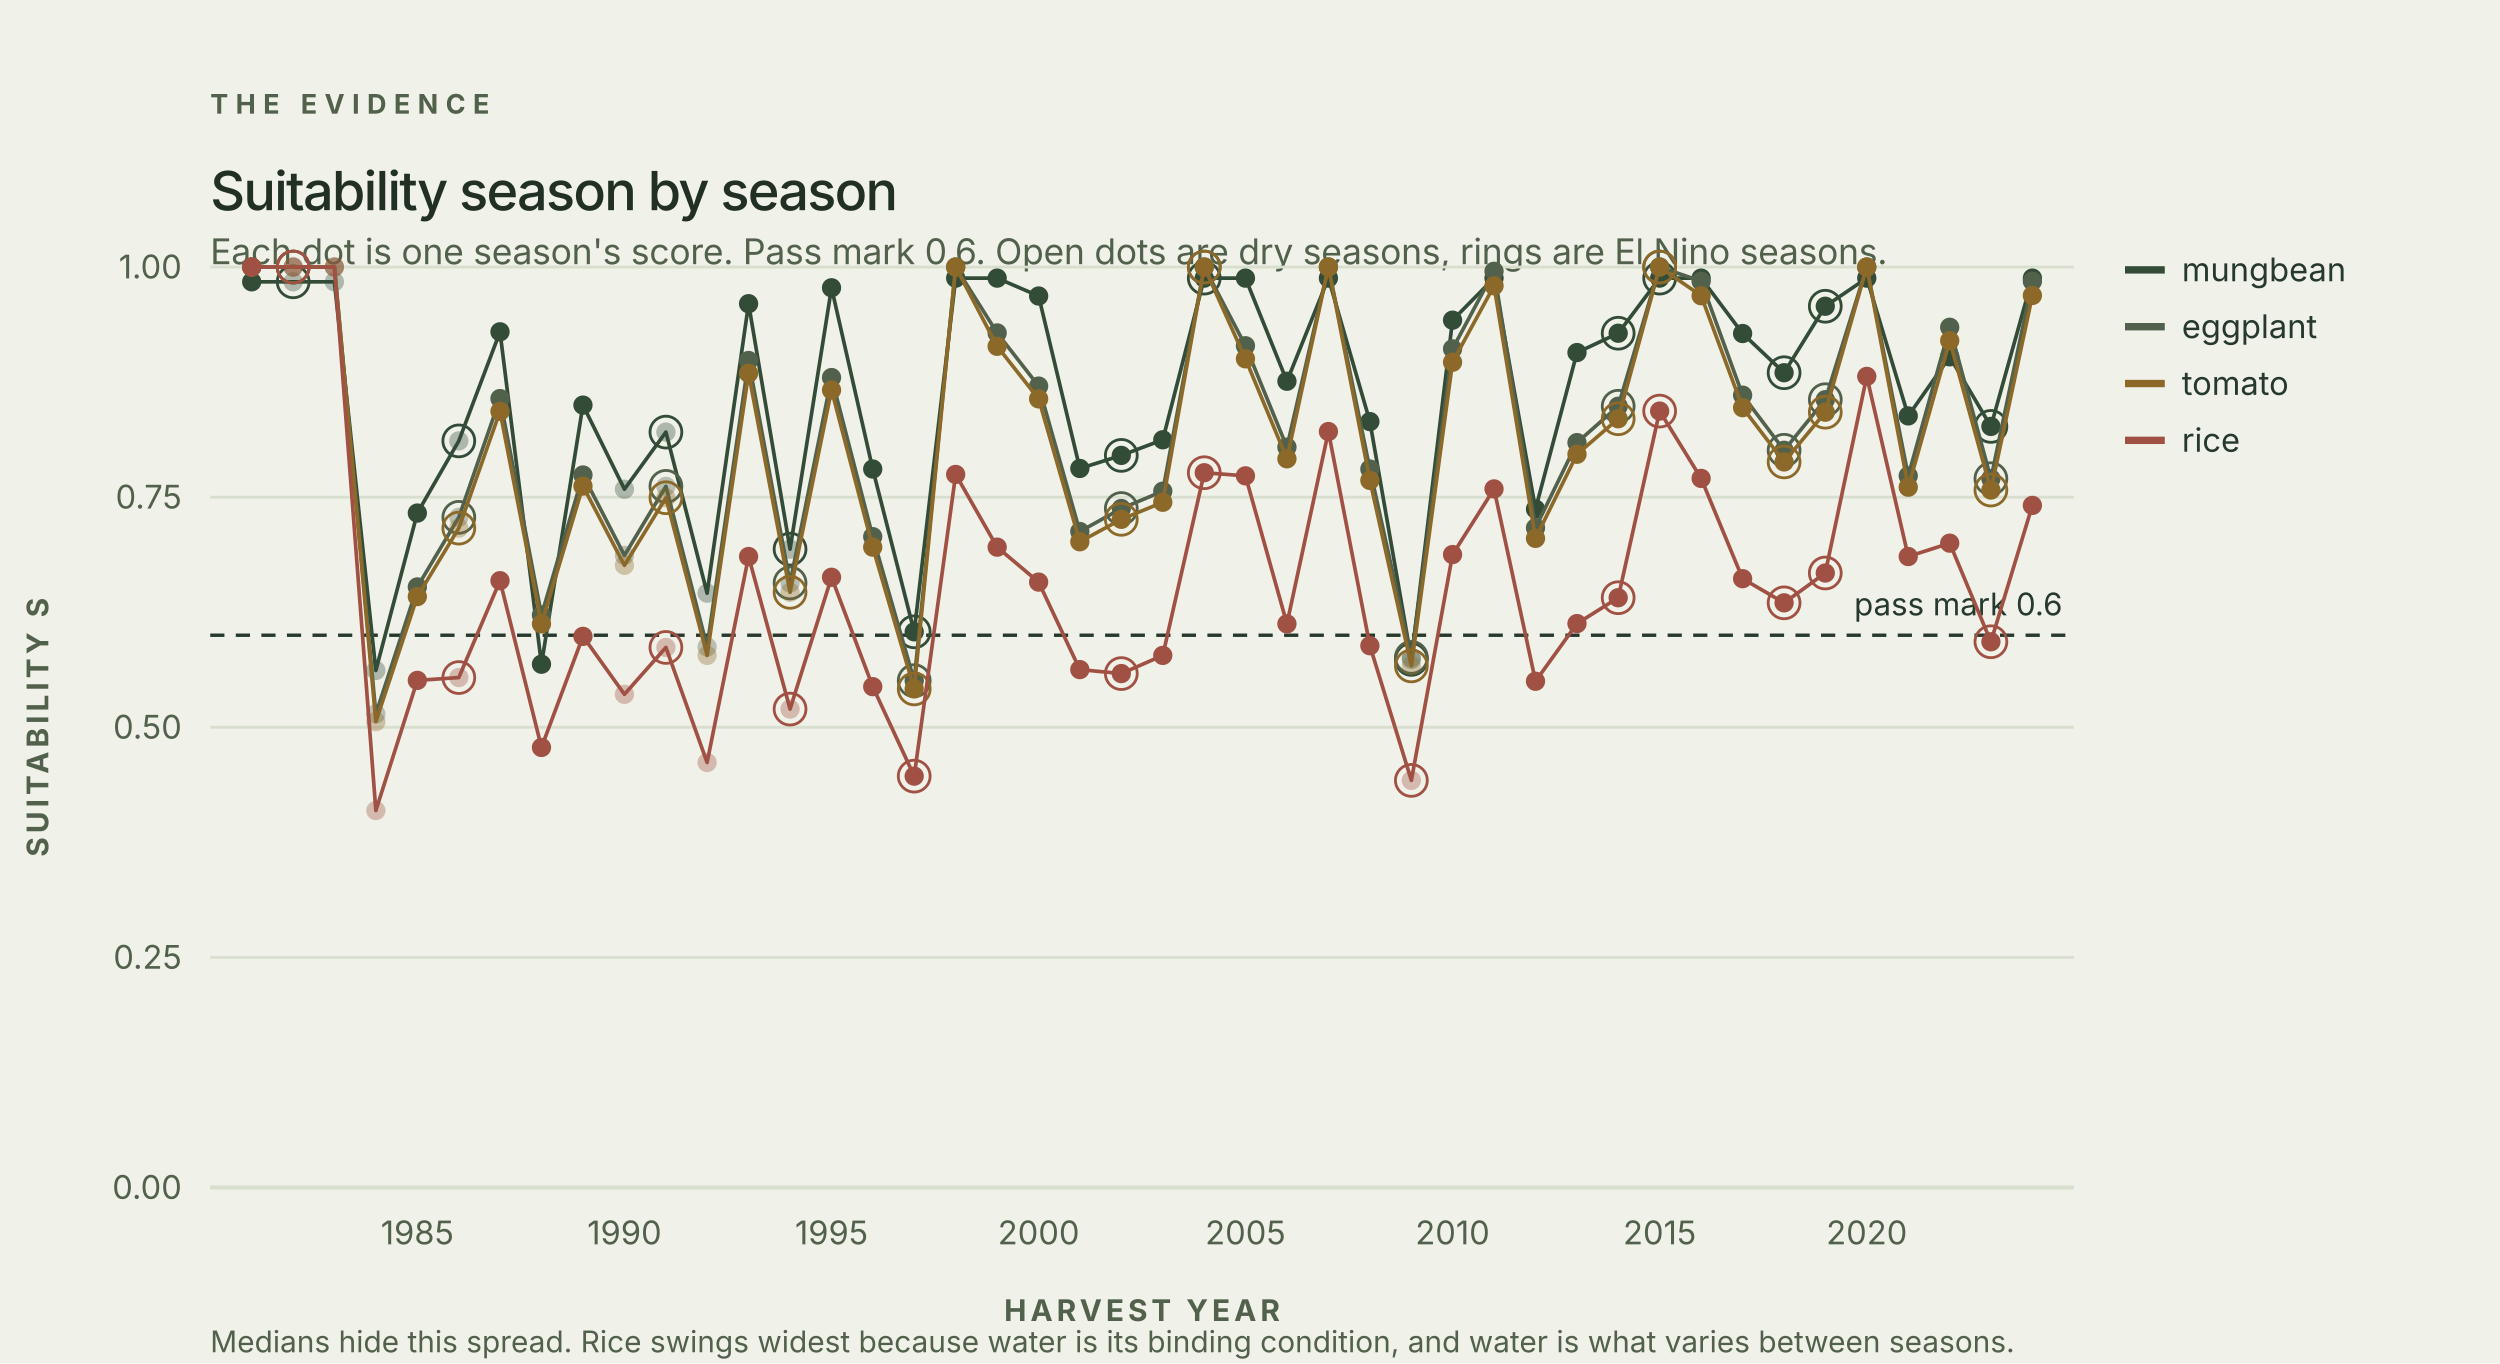
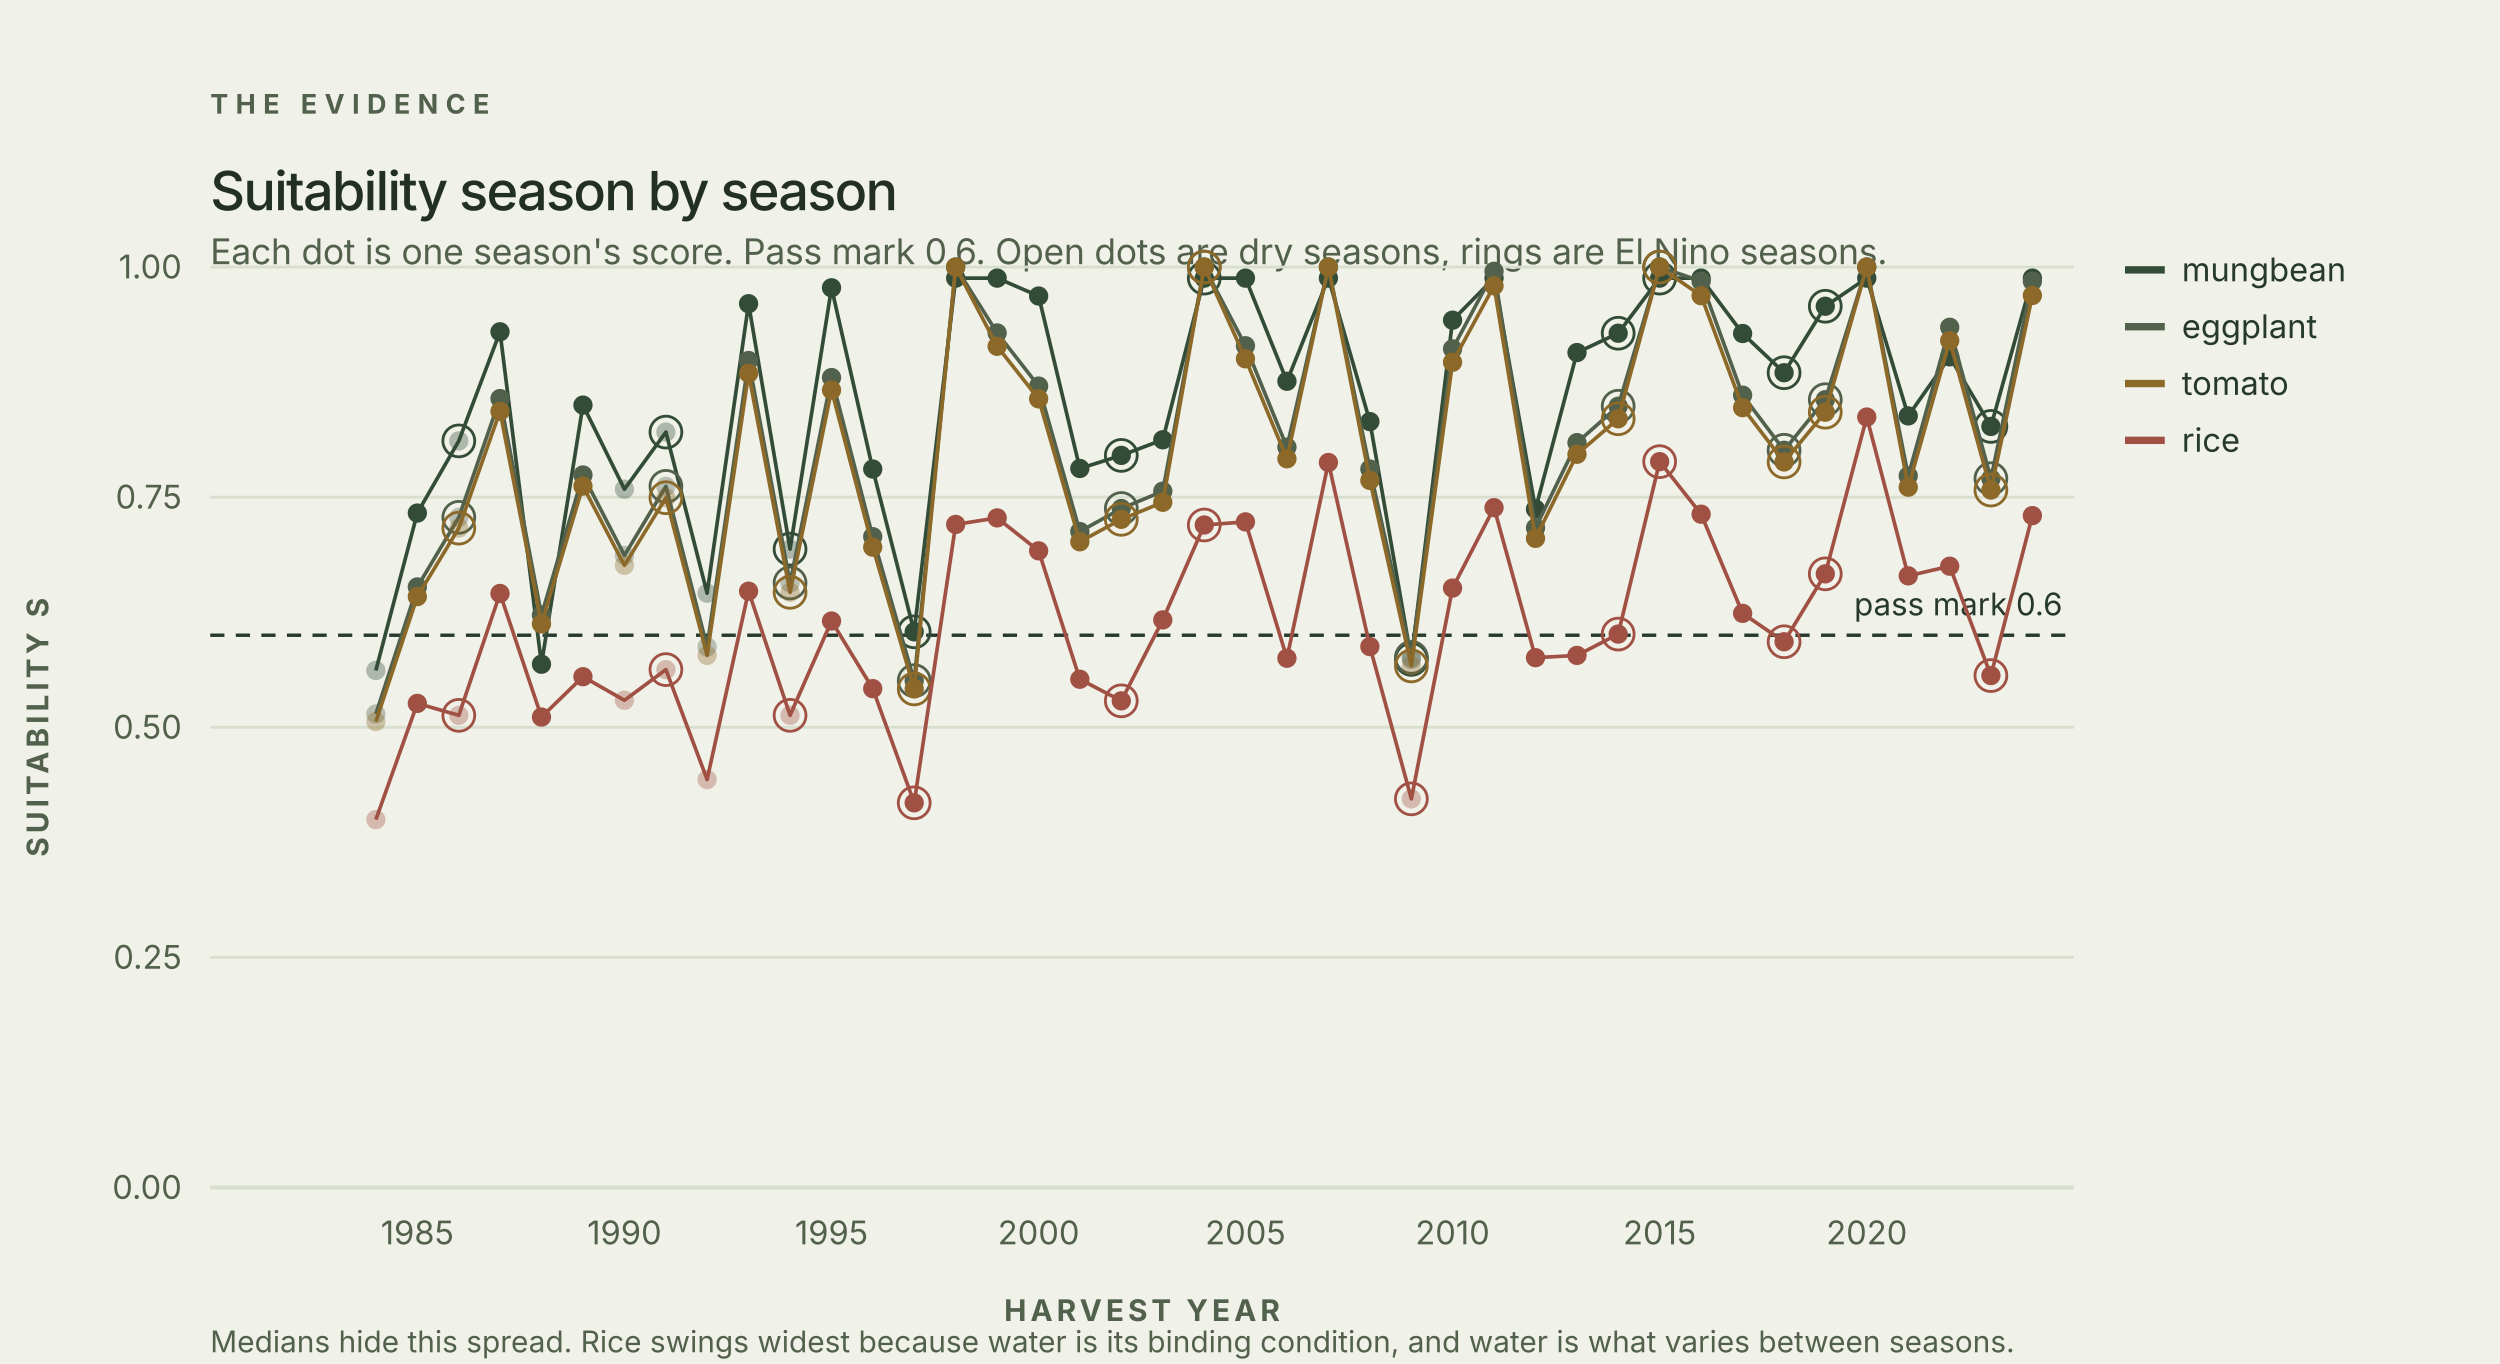
<svg xmlns="http://www.w3.org/2000/svg" width="880" height="480" viewBox="0 0 880 480">
  <rect width="880" height="480" fill="#f0f1e9" />
  <text x="74" y="40" font-size="9.5" font-weight="650" fill="#52614b" font-family="'DM Sans', -apple-system, 'Segoe UI', sans-serif" letter-spacing="2.6">THE EVIDENCE</text>
  <text x="74" y="74" font-size="19" font-weight="550" fill="#223024" font-family="Manrope, 'DM Sans', -apple-system, 'Segoe UI', sans-serif" letter-spacing="-0.6">Suitability season by season</text>
  <text x="74" y="93" font-size="12.5" fill="#52614b" font-family="'DM Sans', -apple-system, 'Segoe UI', sans-serif" letter-spacing="-0.1">Each dot is one season's score. Pass mark 0.6. Open dots are dry seasons, rings are El Nino seasons.</text>
  <line x1="74.0" y1="418.0" x2="730.0" y2="418.0" stroke="#d8dfcf" stroke-width="1.0" />
  <line x1="74.0" y1="337.0" x2="730.0" y2="337.0" stroke="#d8dfcf" stroke-width="1.0" />
  <line x1="74.0" y1="256.0" x2="730.0" y2="256.0" stroke="#d8dfcf" stroke-width="1.0" />
  <line x1="74.0" y1="175.0" x2="730.0" y2="175.0" stroke="#d8dfcf" stroke-width="1.0" />
  <line x1="74.0" y1="94.0" x2="730.0" y2="94.0" stroke="#d8dfcf" stroke-width="1.0" />
  <line x1="74.0" y1="418.0" x2="730.0" y2="418.0" stroke="#d8dfcf" stroke-width="1.4" />
  <text x="64.0" y="422.0" font-size="11.5" fill="#52614b" text-anchor="end" font-weight="400" font-family="'DM Sans', -apple-system, 'Segoe UI', sans-serif">0.00</text>
  <text x="64.0" y="341.0" font-size="11.5" fill="#52614b" text-anchor="end" font-weight="400" font-family="'DM Sans', -apple-system, 'Segoe UI', sans-serif">0.25</text>
  <text x="64.0" y="260.0" font-size="11.5" fill="#52614b" text-anchor="end" font-weight="400" font-family="'DM Sans', -apple-system, 'Segoe UI', sans-serif">0.50</text>
  <text x="64.0" y="179.0" font-size="11.5" fill="#52614b" text-anchor="end" font-weight="400" font-family="'DM Sans', -apple-system, 'Segoe UI', sans-serif">0.75</text>
  <text x="64.0" y="98.0" font-size="11.5" fill="#52614b" text-anchor="end" font-weight="400" font-family="'DM Sans', -apple-system, 'Segoe UI', sans-serif">1.00</text>
  <text x="146.9" y="438.0" font-size="11.5" fill="#52614b" text-anchor="middle" font-weight="400" font-family="'DM Sans', -apple-system, 'Segoe UI', sans-serif">1985</text>
  <text x="219.8" y="438.0" font-size="11.5" fill="#52614b" text-anchor="middle" font-weight="400" font-family="'DM Sans', -apple-system, 'Segoe UI', sans-serif">1990</text>
  <text x="292.7" y="438.0" font-size="11.5" fill="#52614b" text-anchor="middle" font-weight="400" font-family="'DM Sans', -apple-system, 'Segoe UI', sans-serif">1995</text>
  <text x="365.6" y="438.0" font-size="11.5" fill="#52614b" text-anchor="middle" font-weight="400" font-family="'DM Sans', -apple-system, 'Segoe UI', sans-serif">2000</text>
  <text x="438.4" y="438.0" font-size="11.5" fill="#52614b" text-anchor="middle" font-weight="400" font-family="'DM Sans', -apple-system, 'Segoe UI', sans-serif">2005</text>
  <text x="511.3" y="438.0" font-size="11.5" fill="#52614b" text-anchor="middle" font-weight="400" font-family="'DM Sans', -apple-system, 'Segoe UI', sans-serif">2010</text>
  <text x="584.2" y="438.0" font-size="11.5" fill="#52614b" text-anchor="middle" font-weight="400" font-family="'DM Sans', -apple-system, 'Segoe UI', sans-serif">2015</text>
  <text x="657.1" y="438.0" font-size="11.5" fill="#52614b" text-anchor="middle" font-weight="400" font-family="'DM Sans', -apple-system, 'Segoe UI', sans-serif">2020</text>
  <text x="402.0" y="465.0" font-size="10.5" fill="#52614b" text-anchor="middle" font-weight="650" font-family="'DM Sans', -apple-system, 'Segoe UI', sans-serif" letter-spacing="1.4">HARVEST YEAR</text>
  <text x="17.0" y="256.0" font-size="10.5" fill="#52614b" text-anchor="middle" font-weight="650" font-family="'DM Sans', -apple-system, 'Segoe UI', sans-serif" letter-spacing="1.4" transform="rotate(-90 17.0 256.0)">SUITABILITY S</text>
  <line x1="74.0" y1="223.6" x2="730.0" y2="223.6" stroke="#26392c" stroke-width="1.2" stroke-dasharray="5 4" />
  <text x="726.0" y="216.6" font-size="11" fill="#26392c" text-anchor="end" font-weight="400" font-family="'DM Sans', -apple-system, 'Segoe UI', sans-serif">pass mark 0.6</text>
-   <path d="M 88.6 99.2 L 103.2 99.2 L 117.7 99.2 L 132.3 236.0 L 146.9 180.6 L 161.5 155.2 L 176.0 116.8 L 190.6 233.8 L 205.2 142.6 L 219.8 172.2 L 234.4 152.1 L 248.9 208.8 L 263.5 106.9 L 278.1 193.3 L 292.7 101.3 L 307.2 165.1 L 321.8 222.4 L 336.4 97.9 L 351.0 97.9 L 365.6 104.2 L 380.1 164.9 L 394.7 160.3 L 409.3 154.8 L 423.9 97.9 L 438.4 97.9 L 453.0 134.2 L 467.6 97.9 L 482.2 148.4 L 496.8 232.1 L 511.3 112.7 L 525.9 97.9 L 540.5 179.2 L 555.1 124.1 L 569.6 117.3 L 584.2 97.9 L 598.8 97.9 L 613.4 117.4 L 628.0 131.2 L 642.5 107.8 L 657.1 97.9 L 671.7 146.4 L 686.3 125.6 L 700.8 150.1 L 715.4 97.9" fill="none" fill-opacity="1.0" stroke="#334c37" stroke-width="1.3" stroke-linejoin="round" />
-   <circle cx="88.6" cy="99.2" r="3.4" fill="#334c37" fill-opacity="1.0" />
-   <circle cx="103.2" cy="99.2" r="3.4" fill="#334c37" fill-opacity="0.35" />
-   <circle cx="103.2" cy="99.2" r="5.6" fill="none" stroke="#334c37" stroke-width="1" />
-   <circle cx="117.7" cy="99.2" r="3.4" fill="#334c37" fill-opacity="0.35" />
+   <path d="M 132.3 236.0 L 146.9 180.6 L 161.5 155.2 L 176.0 116.8 L 190.6 233.8 L 205.2 142.6 L 219.8 172.2 L 234.4 152.1 L 248.9 208.8 L 263.5 106.9 L 278.1 193.3 L 292.7 101.3 L 307.2 165.1 L 321.8 222.4 L 336.4 97.9 L 351.0 97.9 L 365.6 104.2 L 380.1 164.9 L 394.7 160.3 L 409.3 154.8 L 423.9 97.9 L 438.4 97.9 L 453.0 134.2 L 467.6 97.9 L 482.2 148.4 L 496.8 232.1 L 511.3 112.7 L 525.9 97.9 L 540.5 179.2 L 555.1 124.1 L 569.6 117.3 L 584.2 97.9 L 598.8 97.9 L 613.4 117.4 L 628.0 131.2 L 642.5 107.8 L 657.1 97.9 L 671.7 146.4 L 686.3 125.6 L 700.8 150.1 L 715.4 97.9" fill="none" fill-opacity="1.0" stroke="#334c37" stroke-width="1.3" stroke-linejoin="round" />
  <circle cx="132.3" cy="236.0" r="3.4" fill="#334c37" fill-opacity="0.35" />
  <circle cx="146.9" cy="180.6" r="3.4" fill="#334c37" fill-opacity="1.0" />
  <circle cx="161.5" cy="155.2" r="3.4" fill="#334c37" fill-opacity="0.35" />
  <circle cx="161.5" cy="155.2" r="5.6" fill="none" stroke="#334c37" stroke-width="1" />
  <circle cx="176.0" cy="116.8" r="3.4" fill="#334c37" fill-opacity="1.0" />
  <circle cx="190.6" cy="233.8" r="3.4" fill="#334c37" fill-opacity="1.0" />
  <circle cx="205.2" cy="142.6" r="3.4" fill="#334c37" fill-opacity="1.0" />
  <circle cx="219.8" cy="172.2" r="3.4" fill="#334c37" fill-opacity="0.35" />
  <circle cx="234.4" cy="152.1" r="3.4" fill="#334c37" fill-opacity="0.35" />
  <circle cx="234.4" cy="152.1" r="5.6" fill="none" stroke="#334c37" stroke-width="1" />
  <circle cx="248.9" cy="208.8" r="3.4" fill="#334c37" fill-opacity="0.35" />
  <circle cx="263.5" cy="106.9" r="3.4" fill="#334c37" fill-opacity="1.0" />
  <circle cx="278.1" cy="193.3" r="3.4" fill="#334c37" fill-opacity="0.35" />
  <circle cx="278.1" cy="193.3" r="5.6" fill="none" stroke="#334c37" stroke-width="1" />
  <circle cx="292.7" cy="101.3" r="3.4" fill="#334c37" fill-opacity="1.0" />
  <circle cx="307.2" cy="165.1" r="3.4" fill="#334c37" fill-opacity="1.0" />
  <circle cx="321.8" cy="222.4" r="3.4" fill="#334c37" fill-opacity="1.0" />
  <circle cx="321.8" cy="222.4" r="5.6" fill="none" stroke="#334c37" stroke-width="1" />
  <circle cx="336.4" cy="97.9" r="3.4" fill="#334c37" fill-opacity="1.0" />
  <circle cx="351.0" cy="97.9" r="3.4" fill="#334c37" fill-opacity="1.0" />
  <circle cx="365.6" cy="104.2" r="3.4" fill="#334c37" fill-opacity="1.0" />
  <circle cx="380.1" cy="164.9" r="3.4" fill="#334c37" fill-opacity="1.0" />
  <circle cx="394.7" cy="160.3" r="3.4" fill="#334c37" fill-opacity="1.0" />
  <circle cx="394.7" cy="160.3" r="5.6" fill="none" stroke="#334c37" stroke-width="1" />
  <circle cx="409.3" cy="154.8" r="3.4" fill="#334c37" fill-opacity="1.0" />
  <circle cx="423.9" cy="97.9" r="3.4" fill="#334c37" fill-opacity="1.0" />
  <circle cx="423.9" cy="97.9" r="5.6" fill="none" stroke="#334c37" stroke-width="1" />
  <circle cx="438.4" cy="97.9" r="3.4" fill="#334c37" fill-opacity="1.0" />
  <circle cx="453.0" cy="134.2" r="3.4" fill="#334c37" fill-opacity="1.0" />
  <circle cx="467.6" cy="97.9" r="3.4" fill="#334c37" fill-opacity="1.0" />
  <circle cx="482.2" cy="148.4" r="3.4" fill="#334c37" fill-opacity="1.0" />
  <circle cx="496.8" cy="232.1" r="3.4" fill="#334c37" fill-opacity="0.35" />
  <circle cx="496.8" cy="232.1" r="5.6" fill="none" stroke="#334c37" stroke-width="1" />
  <circle cx="511.3" cy="112.7" r="3.4" fill="#334c37" fill-opacity="1.0" />
  <circle cx="525.9" cy="97.9" r="3.4" fill="#334c37" fill-opacity="1.0" />
  <circle cx="540.5" cy="179.2" r="3.4" fill="#334c37" fill-opacity="1.0" />
  <circle cx="555.1" cy="124.1" r="3.4" fill="#334c37" fill-opacity="1.0" />
  <circle cx="569.6" cy="117.3" r="3.4" fill="#334c37" fill-opacity="1.0" />
  <circle cx="569.6" cy="117.3" r="5.6" fill="none" stroke="#334c37" stroke-width="1" />
  <circle cx="584.2" cy="97.9" r="3.4" fill="#334c37" fill-opacity="1.0" />
  <circle cx="584.2" cy="97.9" r="5.6" fill="none" stroke="#334c37" stroke-width="1" />
  <circle cx="598.8" cy="97.9" r="3.4" fill="#334c37" fill-opacity="1.0" />
  <circle cx="613.4" cy="117.4" r="3.4" fill="#334c37" fill-opacity="1.0" />
  <circle cx="628.0" cy="131.2" r="3.4" fill="#334c37" fill-opacity="1.0" />
  <circle cx="628.0" cy="131.2" r="5.6" fill="none" stroke="#334c37" stroke-width="1" />
  <circle cx="642.5" cy="107.8" r="3.4" fill="#334c37" fill-opacity="1.0" />
  <circle cx="642.5" cy="107.8" r="5.6" fill="none" stroke="#334c37" stroke-width="1" />
  <circle cx="657.1" cy="97.9" r="3.4" fill="#334c37" fill-opacity="1.0" />
  <circle cx="671.7" cy="146.4" r="3.4" fill="#334c37" fill-opacity="1.0" />
  <circle cx="686.3" cy="125.6" r="3.4" fill="#334c37" fill-opacity="1.0" />
  <circle cx="700.8" cy="150.1" r="3.4" fill="#334c37" fill-opacity="1.0" />
  <circle cx="700.8" cy="150.1" r="5.6" fill="none" stroke="#334c37" stroke-width="1" />
  <circle cx="715.4" cy="97.9" r="3.4" fill="#334c37" fill-opacity="1.0" />
-   <path d="M 88.6 94.0 L 103.2 94.0 L 117.7 94.0 L 132.3 251.3 L 146.9 206.6 L 161.5 182.1 L 176.0 140.3 L 190.6 216.5 L 205.2 167.2 L 219.8 195.5 L 234.4 171.2 L 248.9 227.7 L 263.5 126.9 L 278.1 205.2 L 292.7 132.9 L 307.2 188.9 L 321.8 239.6 L 336.4 94.0 L 351.0 117.2 L 365.6 135.9 L 380.1 187.1 L 394.7 179.0 L 409.3 172.9 L 423.9 94.0 L 438.4 121.7 L 453.0 157.4 L 467.6 94.0 L 482.2 165.1 L 496.8 231.4 L 511.3 122.8 L 525.9 95.5 L 540.5 185.8 L 555.1 155.8 L 569.6 143.0 L 584.2 94.0 L 598.8 99.0 L 613.4 139.1 L 628.0 158.5 L 642.5 140.7 L 657.1 94.0 L 671.7 167.5 L 686.3 115.2 L 700.8 168.5 L 715.4 99.0" fill="none" fill-opacity="1.0" stroke="#52614b" stroke-width="1.3" stroke-linejoin="round" />
-   <circle cx="88.6" cy="94.0" r="3.4" fill="#52614b" fill-opacity="1.0" />
-   <circle cx="103.2" cy="94.0" r="3.4" fill="#52614b" fill-opacity="0.35" />
-   <circle cx="103.2" cy="94.0" r="5.6" fill="none" stroke="#52614b" stroke-width="1" />
-   <circle cx="117.7" cy="94.0" r="3.4" fill="#52614b" fill-opacity="0.35" />
+   <path d="M 132.3 251.3 L 146.9 206.6 L 161.5 182.1 L 176.0 140.3 L 190.6 216.5 L 205.2 167.2 L 219.8 195.5 L 234.4 171.2 L 248.9 227.7 L 263.5 126.9 L 278.1 205.2 L 292.7 132.9 L 307.2 188.9 L 321.8 239.6 L 336.4 94.0 L 351.0 117.2 L 365.6 135.9 L 380.1 187.1 L 394.7 179.0 L 409.3 172.9 L 423.9 94.0 L 438.4 121.7 L 453.0 157.4 L 467.6 94.0 L 482.2 165.1 L 496.8 231.4 L 511.3 122.8 L 525.9 95.5 L 540.5 185.8 L 555.1 155.8 L 569.6 143.0 L 584.2 94.0 L 598.8 99.0 L 613.4 139.1 L 628.0 158.5 L 642.5 140.7 L 657.1 94.0 L 671.7 167.5 L 686.3 115.2 L 700.8 168.5 L 715.4 99.0" fill="none" fill-opacity="1.0" stroke="#52614b" stroke-width="1.3" stroke-linejoin="round" />
  <circle cx="132.3" cy="251.3" r="3.4" fill="#52614b" fill-opacity="0.35" />
  <circle cx="146.9" cy="206.6" r="3.4" fill="#52614b" fill-opacity="1.0" />
  <circle cx="161.5" cy="182.1" r="3.4" fill="#52614b" fill-opacity="0.35" />
  <circle cx="161.5" cy="182.1" r="5.6" fill="none" stroke="#52614b" stroke-width="1" />
  <circle cx="176.0" cy="140.3" r="3.4" fill="#52614b" fill-opacity="1.0" />
  <circle cx="190.6" cy="216.5" r="3.4" fill="#52614b" fill-opacity="1.0" />
  <circle cx="205.2" cy="167.2" r="3.4" fill="#52614b" fill-opacity="1.0" />
  <circle cx="219.8" cy="195.5" r="3.4" fill="#52614b" fill-opacity="0.35" />
  <circle cx="234.4" cy="171.2" r="3.4" fill="#52614b" fill-opacity="0.35" />
  <circle cx="234.4" cy="171.2" r="5.6" fill="none" stroke="#52614b" stroke-width="1" />
  <circle cx="248.9" cy="227.7" r="3.4" fill="#52614b" fill-opacity="0.35" />
  <circle cx="263.5" cy="126.9" r="3.4" fill="#52614b" fill-opacity="1.0" />
  <circle cx="278.1" cy="205.2" r="3.4" fill="#52614b" fill-opacity="0.35" />
  <circle cx="278.1" cy="205.2" r="5.6" fill="none" stroke="#52614b" stroke-width="1" />
  <circle cx="292.7" cy="132.9" r="3.4" fill="#52614b" fill-opacity="1.0" />
  <circle cx="307.2" cy="188.9" r="3.4" fill="#52614b" fill-opacity="1.0" />
  <circle cx="321.8" cy="239.6" r="3.4" fill="#52614b" fill-opacity="1.0" />
  <circle cx="321.8" cy="239.6" r="5.6" fill="none" stroke="#52614b" stroke-width="1" />
  <circle cx="336.4" cy="94.0" r="3.4" fill="#52614b" fill-opacity="1.0" />
  <circle cx="351.0" cy="117.2" r="3.4" fill="#52614b" fill-opacity="1.0" />
  <circle cx="365.6" cy="135.9" r="3.4" fill="#52614b" fill-opacity="1.0" />
  <circle cx="380.1" cy="187.1" r="3.4" fill="#52614b" fill-opacity="1.0" />
  <circle cx="394.7" cy="179.0" r="3.4" fill="#52614b" fill-opacity="1.0" />
  <circle cx="394.7" cy="179.0" r="5.6" fill="none" stroke="#52614b" stroke-width="1" />
  <circle cx="409.3" cy="172.9" r="3.4" fill="#52614b" fill-opacity="1.0" />
  <circle cx="423.9" cy="94.0" r="3.4" fill="#52614b" fill-opacity="1.0" />
  <circle cx="423.9" cy="94.0" r="5.6" fill="none" stroke="#52614b" stroke-width="1" />
  <circle cx="438.4" cy="121.7" r="3.4" fill="#52614b" fill-opacity="1.0" />
  <circle cx="453.0" cy="157.4" r="3.4" fill="#52614b" fill-opacity="1.0" />
  <circle cx="467.6" cy="94.0" r="3.4" fill="#52614b" fill-opacity="1.0" />
  <circle cx="482.2" cy="165.1" r="3.4" fill="#52614b" fill-opacity="1.0" />
  <circle cx="496.8" cy="231.4" r="3.4" fill="#52614b" fill-opacity="0.35" />
  <circle cx="496.8" cy="231.4" r="5.6" fill="none" stroke="#52614b" stroke-width="1" />
  <circle cx="511.3" cy="122.8" r="3.4" fill="#52614b" fill-opacity="1.0" />
  <circle cx="525.9" cy="95.5" r="3.4" fill="#52614b" fill-opacity="1.0" />
  <circle cx="540.5" cy="185.8" r="3.4" fill="#52614b" fill-opacity="1.0" />
  <circle cx="555.1" cy="155.8" r="3.4" fill="#52614b" fill-opacity="1.0" />
  <circle cx="569.6" cy="143.0" r="3.4" fill="#52614b" fill-opacity="1.0" />
  <circle cx="569.6" cy="143.0" r="5.6" fill="none" stroke="#52614b" stroke-width="1" />
  <circle cx="584.2" cy="94.0" r="3.4" fill="#52614b" fill-opacity="1.0" />
  <circle cx="584.2" cy="94.0" r="5.6" fill="none" stroke="#52614b" stroke-width="1" />
  <circle cx="598.8" cy="99.0" r="3.4" fill="#52614b" fill-opacity="1.0" />
  <circle cx="613.4" cy="139.1" r="3.4" fill="#52614b" fill-opacity="1.0" />
  <circle cx="628.0" cy="158.5" r="3.4" fill="#52614b" fill-opacity="1.0" />
  <circle cx="628.0" cy="158.5" r="5.6" fill="none" stroke="#52614b" stroke-width="1" />
  <circle cx="642.5" cy="140.7" r="3.4" fill="#52614b" fill-opacity="1.0" />
  <circle cx="642.5" cy="140.7" r="5.6" fill="none" stroke="#52614b" stroke-width="1" />
  <circle cx="657.1" cy="94.0" r="3.4" fill="#52614b" fill-opacity="1.0" />
  <circle cx="671.7" cy="167.5" r="3.4" fill="#52614b" fill-opacity="1.0" />
  <circle cx="686.3" cy="115.2" r="3.4" fill="#52614b" fill-opacity="1.0" />
  <circle cx="700.8" cy="168.5" r="3.4" fill="#52614b" fill-opacity="1.0" />
  <circle cx="700.8" cy="168.5" r="5.6" fill="none" stroke="#52614b" stroke-width="1" />
  <circle cx="715.4" cy="99.0" r="3.4" fill="#52614b" fill-opacity="1.0" />
-   <path d="M 88.6 94.0 L 103.2 94.0 L 117.7 94.0 L 132.3 254.0 L 146.9 210.0 L 161.5 185.9 L 176.0 144.8 L 190.6 219.6 L 205.2 171.1 L 219.8 199.0 L 234.4 175.2 L 248.9 230.7 L 263.5 131.4 L 278.1 208.5 L 292.7 137.3 L 307.2 192.6 L 321.8 242.5 L 336.4 94.0 L 351.0 121.9 L 365.6 140.4 L 380.1 190.7 L 394.7 182.8 L 409.3 176.8 L 423.9 94.0 L 438.4 126.3 L 453.0 161.5 L 467.6 94.0 L 482.2 169.1 L 496.8 234.4 L 511.3 127.5 L 525.9 100.6 L 540.5 189.5 L 555.1 159.9 L 569.6 147.4 L 584.2 94.0 L 598.8 104.1 L 613.4 143.5 L 628.0 162.6 L 642.5 145.1 L 657.1 94.0 L 671.7 171.5 L 686.3 119.9 L 700.8 172.5 L 715.4 104.0" fill="none" fill-opacity="1.0" stroke="#8c6928" stroke-width="1.3" stroke-linejoin="round" />
-   <circle cx="88.6" cy="94.0" r="3.4" fill="#8c6928" fill-opacity="1.0" />
-   <circle cx="103.2" cy="94.0" r="3.4" fill="#8c6928" fill-opacity="0.35" />
-   <circle cx="103.2" cy="94.0" r="5.6" fill="none" stroke="#8c6928" stroke-width="1" />
-   <circle cx="117.7" cy="94.0" r="3.4" fill="#8c6928" fill-opacity="0.35" />
+   <path d="M 132.3 254.0 L 146.9 210.0 L 161.5 185.9 L 176.0 144.8 L 190.6 219.6 L 205.2 171.1 L 219.8 199.0 L 234.4 175.2 L 248.9 230.7 L 263.5 131.4 L 278.1 208.5 L 292.7 137.3 L 307.2 192.6 L 321.8 242.5 L 336.4 94.0 L 351.0 121.9 L 365.6 140.4 L 380.1 190.7 L 394.7 182.8 L 409.3 176.8 L 423.9 94.0 L 438.4 126.3 L 453.0 161.5 L 467.6 94.0 L 482.2 169.1 L 496.8 234.4 L 511.3 127.5 L 525.9 100.6 L 540.5 189.5 L 555.1 159.9 L 569.6 147.4 L 584.2 94.0 L 598.8 104.1 L 613.4 143.5 L 628.0 162.6 L 642.5 145.1 L 657.1 94.0 L 671.7 171.5 L 686.3 119.9 L 700.8 172.5 L 715.4 104.0" fill="none" fill-opacity="1.0" stroke="#8c6928" stroke-width="1.3" stroke-linejoin="round" />
  <circle cx="132.3" cy="254.0" r="3.4" fill="#8c6928" fill-opacity="0.35" />
  <circle cx="146.9" cy="210.0" r="3.4" fill="#8c6928" fill-opacity="1.0" />
  <circle cx="161.5" cy="185.9" r="3.4" fill="#8c6928" fill-opacity="0.35" />
  <circle cx="161.5" cy="185.9" r="5.6" fill="none" stroke="#8c6928" stroke-width="1" />
  <circle cx="176.0" cy="144.8" r="3.4" fill="#8c6928" fill-opacity="1.0" />
  <circle cx="190.6" cy="219.6" r="3.4" fill="#8c6928" fill-opacity="1.0" />
  <circle cx="205.2" cy="171.1" r="3.4" fill="#8c6928" fill-opacity="1.0" />
  <circle cx="219.8" cy="199.0" r="3.4" fill="#8c6928" fill-opacity="0.35" />
  <circle cx="234.4" cy="175.2" r="3.4" fill="#8c6928" fill-opacity="0.35" />
  <circle cx="234.4" cy="175.2" r="5.6" fill="none" stroke="#8c6928" stroke-width="1" />
  <circle cx="248.9" cy="230.7" r="3.4" fill="#8c6928" fill-opacity="0.35" />
  <circle cx="263.5" cy="131.4" r="3.4" fill="#8c6928" fill-opacity="1.0" />
  <circle cx="278.1" cy="208.5" r="3.4" fill="#8c6928" fill-opacity="0.35" />
  <circle cx="278.1" cy="208.5" r="5.6" fill="none" stroke="#8c6928" stroke-width="1" />
  <circle cx="292.7" cy="137.3" r="3.4" fill="#8c6928" fill-opacity="1.0" />
  <circle cx="307.2" cy="192.6" r="3.4" fill="#8c6928" fill-opacity="1.0" />
  <circle cx="321.8" cy="242.5" r="3.4" fill="#8c6928" fill-opacity="1.0" />
  <circle cx="321.8" cy="242.5" r="5.6" fill="none" stroke="#8c6928" stroke-width="1" />
  <circle cx="336.4" cy="94.0" r="3.4" fill="#8c6928" fill-opacity="1.0" />
  <circle cx="351.0" cy="121.9" r="3.4" fill="#8c6928" fill-opacity="1.0" />
  <circle cx="365.6" cy="140.4" r="3.4" fill="#8c6928" fill-opacity="1.0" />
  <circle cx="380.1" cy="190.7" r="3.4" fill="#8c6928" fill-opacity="1.0" />
  <circle cx="394.7" cy="182.8" r="3.4" fill="#8c6928" fill-opacity="1.0" />
  <circle cx="394.7" cy="182.8" r="5.6" fill="none" stroke="#8c6928" stroke-width="1" />
  <circle cx="409.3" cy="176.8" r="3.4" fill="#8c6928" fill-opacity="1.0" />
  <circle cx="423.9" cy="94.0" r="3.4" fill="#8c6928" fill-opacity="1.0" />
  <circle cx="423.9" cy="94.0" r="5.6" fill="none" stroke="#8c6928" stroke-width="1" />
  <circle cx="438.4" cy="126.3" r="3.4" fill="#8c6928" fill-opacity="1.0" />
  <circle cx="453.0" cy="161.5" r="3.4" fill="#8c6928" fill-opacity="1.0" />
  <circle cx="467.6" cy="94.0" r="3.4" fill="#8c6928" fill-opacity="1.0" />
  <circle cx="482.2" cy="169.1" r="3.4" fill="#8c6928" fill-opacity="1.0" />
  <circle cx="496.8" cy="234.4" r="3.4" fill="#8c6928" fill-opacity="0.35" />
  <circle cx="496.8" cy="234.4" r="5.6" fill="none" stroke="#8c6928" stroke-width="1" />
  <circle cx="511.3" cy="127.5" r="3.4" fill="#8c6928" fill-opacity="1.0" />
  <circle cx="525.9" cy="100.6" r="3.4" fill="#8c6928" fill-opacity="1.0" />
  <circle cx="540.5" cy="189.5" r="3.4" fill="#8c6928" fill-opacity="1.0" />
  <circle cx="555.1" cy="159.9" r="3.4" fill="#8c6928" fill-opacity="1.0" />
  <circle cx="569.6" cy="147.4" r="3.4" fill="#8c6928" fill-opacity="1.0" />
  <circle cx="569.6" cy="147.4" r="5.6" fill="none" stroke="#8c6928" stroke-width="1" />
  <circle cx="584.2" cy="94.0" r="3.4" fill="#8c6928" fill-opacity="1.0" />
  <circle cx="584.2" cy="94.0" r="5.6" fill="none" stroke="#8c6928" stroke-width="1" />
  <circle cx="598.8" cy="104.1" r="3.4" fill="#8c6928" fill-opacity="1.0" />
  <circle cx="613.4" cy="143.5" r="3.4" fill="#8c6928" fill-opacity="1.0" />
  <circle cx="628.0" cy="162.6" r="3.4" fill="#8c6928" fill-opacity="1.0" />
  <circle cx="628.0" cy="162.6" r="5.6" fill="none" stroke="#8c6928" stroke-width="1" />
  <circle cx="642.5" cy="145.1" r="3.4" fill="#8c6928" fill-opacity="1.0" />
  <circle cx="642.5" cy="145.1" r="5.6" fill="none" stroke="#8c6928" stroke-width="1" />
  <circle cx="657.1" cy="94.0" r="3.4" fill="#8c6928" fill-opacity="1.0" />
  <circle cx="671.7" cy="171.5" r="3.4" fill="#8c6928" fill-opacity="1.0" />
  <circle cx="686.3" cy="119.9" r="3.4" fill="#8c6928" fill-opacity="1.0" />
  <circle cx="700.8" cy="172.5" r="3.4" fill="#8c6928" fill-opacity="1.0" />
  <circle cx="700.8" cy="172.5" r="5.6" fill="none" stroke="#8c6928" stroke-width="1" />
  <circle cx="715.4" cy="104.0" r="3.4" fill="#8c6928" fill-opacity="1.0" />
-   <path d="M 88.6 94.0 L 103.2 94.0 L 117.7 94.0 L 132.3 285.3 L 146.9 239.5 L 161.5 238.5 L 176.0 204.4 L 190.6 263.1 L 205.2 224.0 L 219.8 244.4 L 234.4 227.9 L 248.9 268.4 L 263.5 195.9 L 278.1 249.6 L 292.7 203.2 L 307.2 241.7 L 321.8 273.2 L 336.4 167.0 L 351.0 192.6 L 365.6 204.9 L 380.1 235.7 L 394.7 237.1 L 409.3 230.7 L 423.9 166.4 L 438.4 167.5 L 453.0 219.6 L 467.6 151.9 L 482.2 227.3 L 496.8 274.7 L 511.3 195.2 L 525.9 172.1 L 540.5 239.8 L 555.1 219.5 L 569.6 210.4 L 584.2 144.7 L 598.8 168.4 L 613.4 203.7 L 628.0 212.2 L 642.5 201.7 L 657.1 132.5 L 671.7 195.9 L 686.3 191.2 L 700.8 225.9 L 715.4 177.9" fill="none" fill-opacity="1.0" stroke="#a05143" stroke-width="1.3" stroke-linejoin="round" />
-   <circle cx="88.6" cy="94.0" r="3.4" fill="#a05143" fill-opacity="1.0" />
-   <circle cx="103.2" cy="94.0" r="3.4" fill="#a05143" fill-opacity="0.35" />
-   <circle cx="103.2" cy="94.0" r="5.6" fill="none" stroke="#a05143" stroke-width="1" />
-   <circle cx="117.7" cy="94.0" r="3.4" fill="#a05143" fill-opacity="0.35" />
-   <circle cx="132.3" cy="285.3" r="3.4" fill="#a05143" fill-opacity="0.35" />
-   <circle cx="146.9" cy="239.5" r="3.4" fill="#a05143" fill-opacity="1.0" />
-   <circle cx="161.5" cy="238.5" r="3.4" fill="#a05143" fill-opacity="0.35" />
-   <circle cx="161.5" cy="238.5" r="5.6" fill="none" stroke="#a05143" stroke-width="1" />
-   <circle cx="176.0" cy="204.4" r="3.4" fill="#a05143" fill-opacity="1.0" />
-   <circle cx="190.6" cy="263.1" r="3.4" fill="#a05143" fill-opacity="1.0" />
-   <circle cx="205.2" cy="224.0" r="3.4" fill="#a05143" fill-opacity="1.0" />
-   <circle cx="219.8" cy="244.4" r="3.4" fill="#a05143" fill-opacity="0.35" />
-   <circle cx="234.4" cy="227.9" r="3.4" fill="#a05143" fill-opacity="0.35" />
-   <circle cx="234.4" cy="227.9" r="5.6" fill="none" stroke="#a05143" stroke-width="1" />
-   <circle cx="248.9" cy="268.4" r="3.4" fill="#a05143" fill-opacity="0.35" />
-   <circle cx="263.5" cy="195.9" r="3.4" fill="#a05143" fill-opacity="1.0" />
-   <circle cx="278.1" cy="249.6" r="3.4" fill="#a05143" fill-opacity="0.35" />
-   <circle cx="278.1" cy="249.6" r="5.6" fill="none" stroke="#a05143" stroke-width="1" />
-   <circle cx="292.7" cy="203.2" r="3.4" fill="#a05143" fill-opacity="1.0" />
-   <circle cx="307.2" cy="241.7" r="3.4" fill="#a05143" fill-opacity="1.0" />
-   <circle cx="321.8" cy="273.2" r="3.4" fill="#a05143" fill-opacity="1.0" />
-   <circle cx="321.8" cy="273.2" r="5.6" fill="none" stroke="#a05143" stroke-width="1" />
-   <circle cx="336.4" cy="167.0" r="3.4" fill="#a05143" fill-opacity="1.0" />
-   <circle cx="351.0" cy="192.6" r="3.4" fill="#a05143" fill-opacity="1.0" />
-   <circle cx="365.6" cy="204.9" r="3.4" fill="#a05143" fill-opacity="1.0" />
-   <circle cx="380.1" cy="235.7" r="3.4" fill="#a05143" fill-opacity="1.0" />
-   <circle cx="394.7" cy="237.1" r="3.4" fill="#a05143" fill-opacity="1.0" />
-   <circle cx="394.7" cy="237.1" r="5.6" fill="none" stroke="#a05143" stroke-width="1" />
-   <circle cx="409.3" cy="230.7" r="3.4" fill="#a05143" fill-opacity="1.0" />
-   <circle cx="423.9" cy="166.4" r="3.4" fill="#a05143" fill-opacity="1.0" />
-   <circle cx="423.9" cy="166.4" r="5.6" fill="none" stroke="#a05143" stroke-width="1" />
-   <circle cx="438.4" cy="167.5" r="3.4" fill="#a05143" fill-opacity="1.0" />
-   <circle cx="453.0" cy="219.6" r="3.4" fill="#a05143" fill-opacity="1.0" />
-   <circle cx="467.6" cy="151.9" r="3.4" fill="#a05143" fill-opacity="1.0" />
-   <circle cx="482.2" cy="227.3" r="3.4" fill="#a05143" fill-opacity="1.0" />
-   <circle cx="496.8" cy="274.7" r="3.4" fill="#a05143" fill-opacity="0.35" />
-   <circle cx="496.8" cy="274.7" r="5.6" fill="none" stroke="#a05143" stroke-width="1" />
-   <circle cx="511.3" cy="195.2" r="3.4" fill="#a05143" fill-opacity="1.0" />
-   <circle cx="525.9" cy="172.1" r="3.4" fill="#a05143" fill-opacity="1.0" />
-   <circle cx="540.5" cy="239.8" r="3.4" fill="#a05143" fill-opacity="1.0" />
-   <circle cx="555.1" cy="219.5" r="3.4" fill="#a05143" fill-opacity="1.0" />
-   <circle cx="569.6" cy="210.4" r="3.4" fill="#a05143" fill-opacity="1.0" />
-   <circle cx="569.6" cy="210.4" r="5.6" fill="none" stroke="#a05143" stroke-width="1" />
-   <circle cx="584.2" cy="144.7" r="3.4" fill="#a05143" fill-opacity="1.0" />
-   <circle cx="584.2" cy="144.7" r="5.6" fill="none" stroke="#a05143" stroke-width="1" />
-   <circle cx="598.8" cy="168.4" r="3.4" fill="#a05143" fill-opacity="1.0" />
-   <circle cx="613.4" cy="203.7" r="3.4" fill="#a05143" fill-opacity="1.0" />
-   <circle cx="628.0" cy="212.2" r="3.4" fill="#a05143" fill-opacity="1.0" />
-   <circle cx="628.0" cy="212.2" r="5.6" fill="none" stroke="#a05143" stroke-width="1" />
-   <circle cx="642.5" cy="201.7" r="3.4" fill="#a05143" fill-opacity="1.0" />
-   <circle cx="642.5" cy="201.7" r="5.6" fill="none" stroke="#a05143" stroke-width="1" />
-   <circle cx="657.1" cy="132.5" r="3.4" fill="#a05143" fill-opacity="1.0" />
-   <circle cx="671.7" cy="195.9" r="3.4" fill="#a05143" fill-opacity="1.0" />
-   <circle cx="686.3" cy="191.2" r="3.4" fill="#a05143" fill-opacity="1.0" />
-   <circle cx="700.8" cy="225.9" r="3.4" fill="#a05143" fill-opacity="1.0" />
-   <circle cx="700.8" cy="225.9" r="5.6" fill="none" stroke="#a05143" stroke-width="1" />
-   <circle cx="715.4" cy="177.9" r="3.4" fill="#a05143" fill-opacity="1.0" />
+   <path d="M 132.3 288.5 L 146.9 247.6 L 161.5 251.8 L 176.0 208.9 L 190.6 252.4 L 205.2 238.2 L 219.8 246.5 L 234.4 235.7 L 248.9 274.4 L 263.5 208.1 L 278.1 251.8 L 292.7 218.6 L 307.2 242.4 L 321.8 282.6 L 336.4 184.6 L 351.0 182.3 L 365.6 193.9 L 380.1 239.1 L 394.7 246.7 L 409.3 218.2 L 423.9 184.8 L 438.4 183.7 L 453.0 231.7 L 467.6 162.8 L 482.2 227.6 L 496.8 281.2 L 511.3 207.0 L 525.9 178.7 L 540.5 231.5 L 555.1 230.7 L 569.6 223.2 L 584.2 162.5 L 598.8 181.0 L 613.4 215.9 L 628.0 225.9 L 642.5 202.0 L 657.1 146.8 L 671.7 202.7 L 686.3 199.3 L 700.8 237.8 L 715.4 181.5" fill="none" fill-opacity="1.0" stroke="#a05143" stroke-width="1.3" stroke-linejoin="round" />
+   <circle cx="132.3" cy="288.5" r="3.4" fill="#a05143" fill-opacity="0.35" />
+   <circle cx="146.9" cy="247.6" r="3.4" fill="#a05143" fill-opacity="1.0" />
+   <circle cx="161.5" cy="251.8" r="3.4" fill="#a05143" fill-opacity="0.35" />
+   <circle cx="161.5" cy="251.8" r="5.6" fill="none" stroke="#a05143" stroke-width="1" />
+   <circle cx="176.0" cy="208.9" r="3.4" fill="#a05143" fill-opacity="1.0" />
+   <circle cx="190.6" cy="252.4" r="3.4" fill="#a05143" fill-opacity="1.0" />
+   <circle cx="205.2" cy="238.2" r="3.4" fill="#a05143" fill-opacity="1.0" />
+   <circle cx="219.8" cy="246.5" r="3.4" fill="#a05143" fill-opacity="0.35" />
+   <circle cx="234.4" cy="235.7" r="3.4" fill="#a05143" fill-opacity="0.35" />
+   <circle cx="234.4" cy="235.7" r="5.6" fill="none" stroke="#a05143" stroke-width="1" />
+   <circle cx="248.9" cy="274.4" r="3.4" fill="#a05143" fill-opacity="0.35" />
+   <circle cx="263.5" cy="208.1" r="3.4" fill="#a05143" fill-opacity="1.0" />
+   <circle cx="278.1" cy="251.8" r="3.4" fill="#a05143" fill-opacity="0.35" />
+   <circle cx="278.1" cy="251.8" r="5.6" fill="none" stroke="#a05143" stroke-width="1" />
+   <circle cx="292.7" cy="218.6" r="3.4" fill="#a05143" fill-opacity="1.0" />
+   <circle cx="307.2" cy="242.4" r="3.4" fill="#a05143" fill-opacity="1.0" />
+   <circle cx="321.8" cy="282.6" r="3.4" fill="#a05143" fill-opacity="1.0" />
+   <circle cx="321.8" cy="282.6" r="5.6" fill="none" stroke="#a05143" stroke-width="1" />
+   <circle cx="336.4" cy="184.6" r="3.4" fill="#a05143" fill-opacity="1.0" />
+   <circle cx="351.0" cy="182.3" r="3.4" fill="#a05143" fill-opacity="1.0" />
+   <circle cx="365.6" cy="193.9" r="3.4" fill="#a05143" fill-opacity="1.0" />
+   <circle cx="380.1" cy="239.1" r="3.4" fill="#a05143" fill-opacity="1.0" />
+   <circle cx="394.7" cy="246.7" r="3.4" fill="#a05143" fill-opacity="1.0" />
+   <circle cx="394.7" cy="246.7" r="5.6" fill="none" stroke="#a05143" stroke-width="1" />
+   <circle cx="409.3" cy="218.2" r="3.4" fill="#a05143" fill-opacity="1.0" />
+   <circle cx="423.9" cy="184.8" r="3.4" fill="#a05143" fill-opacity="1.0" />
+   <circle cx="423.9" cy="184.8" r="5.6" fill="none" stroke="#a05143" stroke-width="1" />
+   <circle cx="438.4" cy="183.7" r="3.4" fill="#a05143" fill-opacity="1.0" />
+   <circle cx="453.0" cy="231.7" r="3.4" fill="#a05143" fill-opacity="1.0" />
+   <circle cx="467.6" cy="162.8" r="3.4" fill="#a05143" fill-opacity="1.0" />
+   <circle cx="482.2" cy="227.6" r="3.4" fill="#a05143" fill-opacity="1.0" />
+   <circle cx="496.8" cy="281.2" r="3.4" fill="#a05143" fill-opacity="0.35" />
+   <circle cx="496.8" cy="281.2" r="5.6" fill="none" stroke="#a05143" stroke-width="1" />
+   <circle cx="511.3" cy="207.0" r="3.4" fill="#a05143" fill-opacity="1.0" />
+   <circle cx="525.9" cy="178.7" r="3.4" fill="#a05143" fill-opacity="1.0" />
+   <circle cx="540.5" cy="231.5" r="3.4" fill="#a05143" fill-opacity="1.0" />
+   <circle cx="555.1" cy="230.7" r="3.4" fill="#a05143" fill-opacity="1.0" />
+   <circle cx="569.6" cy="223.2" r="3.4" fill="#a05143" fill-opacity="1.0" />
+   <circle cx="569.6" cy="223.2" r="5.6" fill="none" stroke="#a05143" stroke-width="1" />
+   <circle cx="584.2" cy="162.5" r="3.4" fill="#a05143" fill-opacity="1.0" />
+   <circle cx="584.2" cy="162.5" r="5.6" fill="none" stroke="#a05143" stroke-width="1" />
+   <circle cx="598.8" cy="181.0" r="3.4" fill="#a05143" fill-opacity="1.0" />
+   <circle cx="613.4" cy="215.9" r="3.4" fill="#a05143" fill-opacity="1.0" />
+   <circle cx="628.0" cy="225.9" r="3.4" fill="#a05143" fill-opacity="1.0" />
+   <circle cx="628.0" cy="225.9" r="5.6" fill="none" stroke="#a05143" stroke-width="1" />
+   <circle cx="642.5" cy="202.0" r="3.4" fill="#a05143" fill-opacity="1.0" />
+   <circle cx="642.5" cy="202.0" r="5.6" fill="none" stroke="#a05143" stroke-width="1" />
+   <circle cx="657.1" cy="146.8" r="3.4" fill="#a05143" fill-opacity="1.0" />
+   <circle cx="671.7" cy="202.7" r="3.4" fill="#a05143" fill-opacity="1.0" />
+   <circle cx="686.3" cy="199.3" r="3.4" fill="#a05143" fill-opacity="1.0" />
+   <circle cx="700.8" cy="237.8" r="3.4" fill="#a05143" fill-opacity="1.0" />
+   <circle cx="700.8" cy="237.8" r="5.6" fill="none" stroke="#a05143" stroke-width="1" />
+   <circle cx="715.4" cy="181.5" r="3.4" fill="#a05143" fill-opacity="1.0" />
  <line x1="748.0" y1="95.0" x2="762.0" y2="95.0" stroke="#334c37" stroke-width="2.6" />
  <text x="768.0" y="99.0" font-size="11.5" fill="#26392c" text-anchor="start" font-weight="400" font-family="'DM Sans', -apple-system, 'Segoe UI', sans-serif">mungbean</text>
  <line x1="748.0" y1="115.0" x2="762.0" y2="115.0" stroke="#52614b" stroke-width="2.6" />
  <text x="768.0" y="119.0" font-size="11.5" fill="#26392c" text-anchor="start" font-weight="400" font-family="'DM Sans', -apple-system, 'Segoe UI', sans-serif">eggplant</text>
  <line x1="748.0" y1="135.0" x2="762.0" y2="135.0" stroke="#8c6928" stroke-width="2.6" />
  <text x="768.0" y="139.0" font-size="11.5" fill="#26392c" text-anchor="start" font-weight="400" font-family="'DM Sans', -apple-system, 'Segoe UI', sans-serif">tomato</text>
  <line x1="748.0" y1="155.0" x2="762.0" y2="155.0" stroke="#a05143" stroke-width="2.6" />
  <text x="768.0" y="159.0" font-size="11.5" fill="#26392c" text-anchor="start" font-weight="400" font-family="'DM Sans', -apple-system, 'Segoe UI', sans-serif">rice</text>
  <text x="74.0" y="476.0" font-size="10.5" fill="#52614b" text-anchor="start" font-weight="400" font-family="'DM Sans', -apple-system, 'Segoe UI', sans-serif">Medians hide this spread. Rice swings widest because water is its binding condition, and water is what varies between seasons.</text>
</svg>
